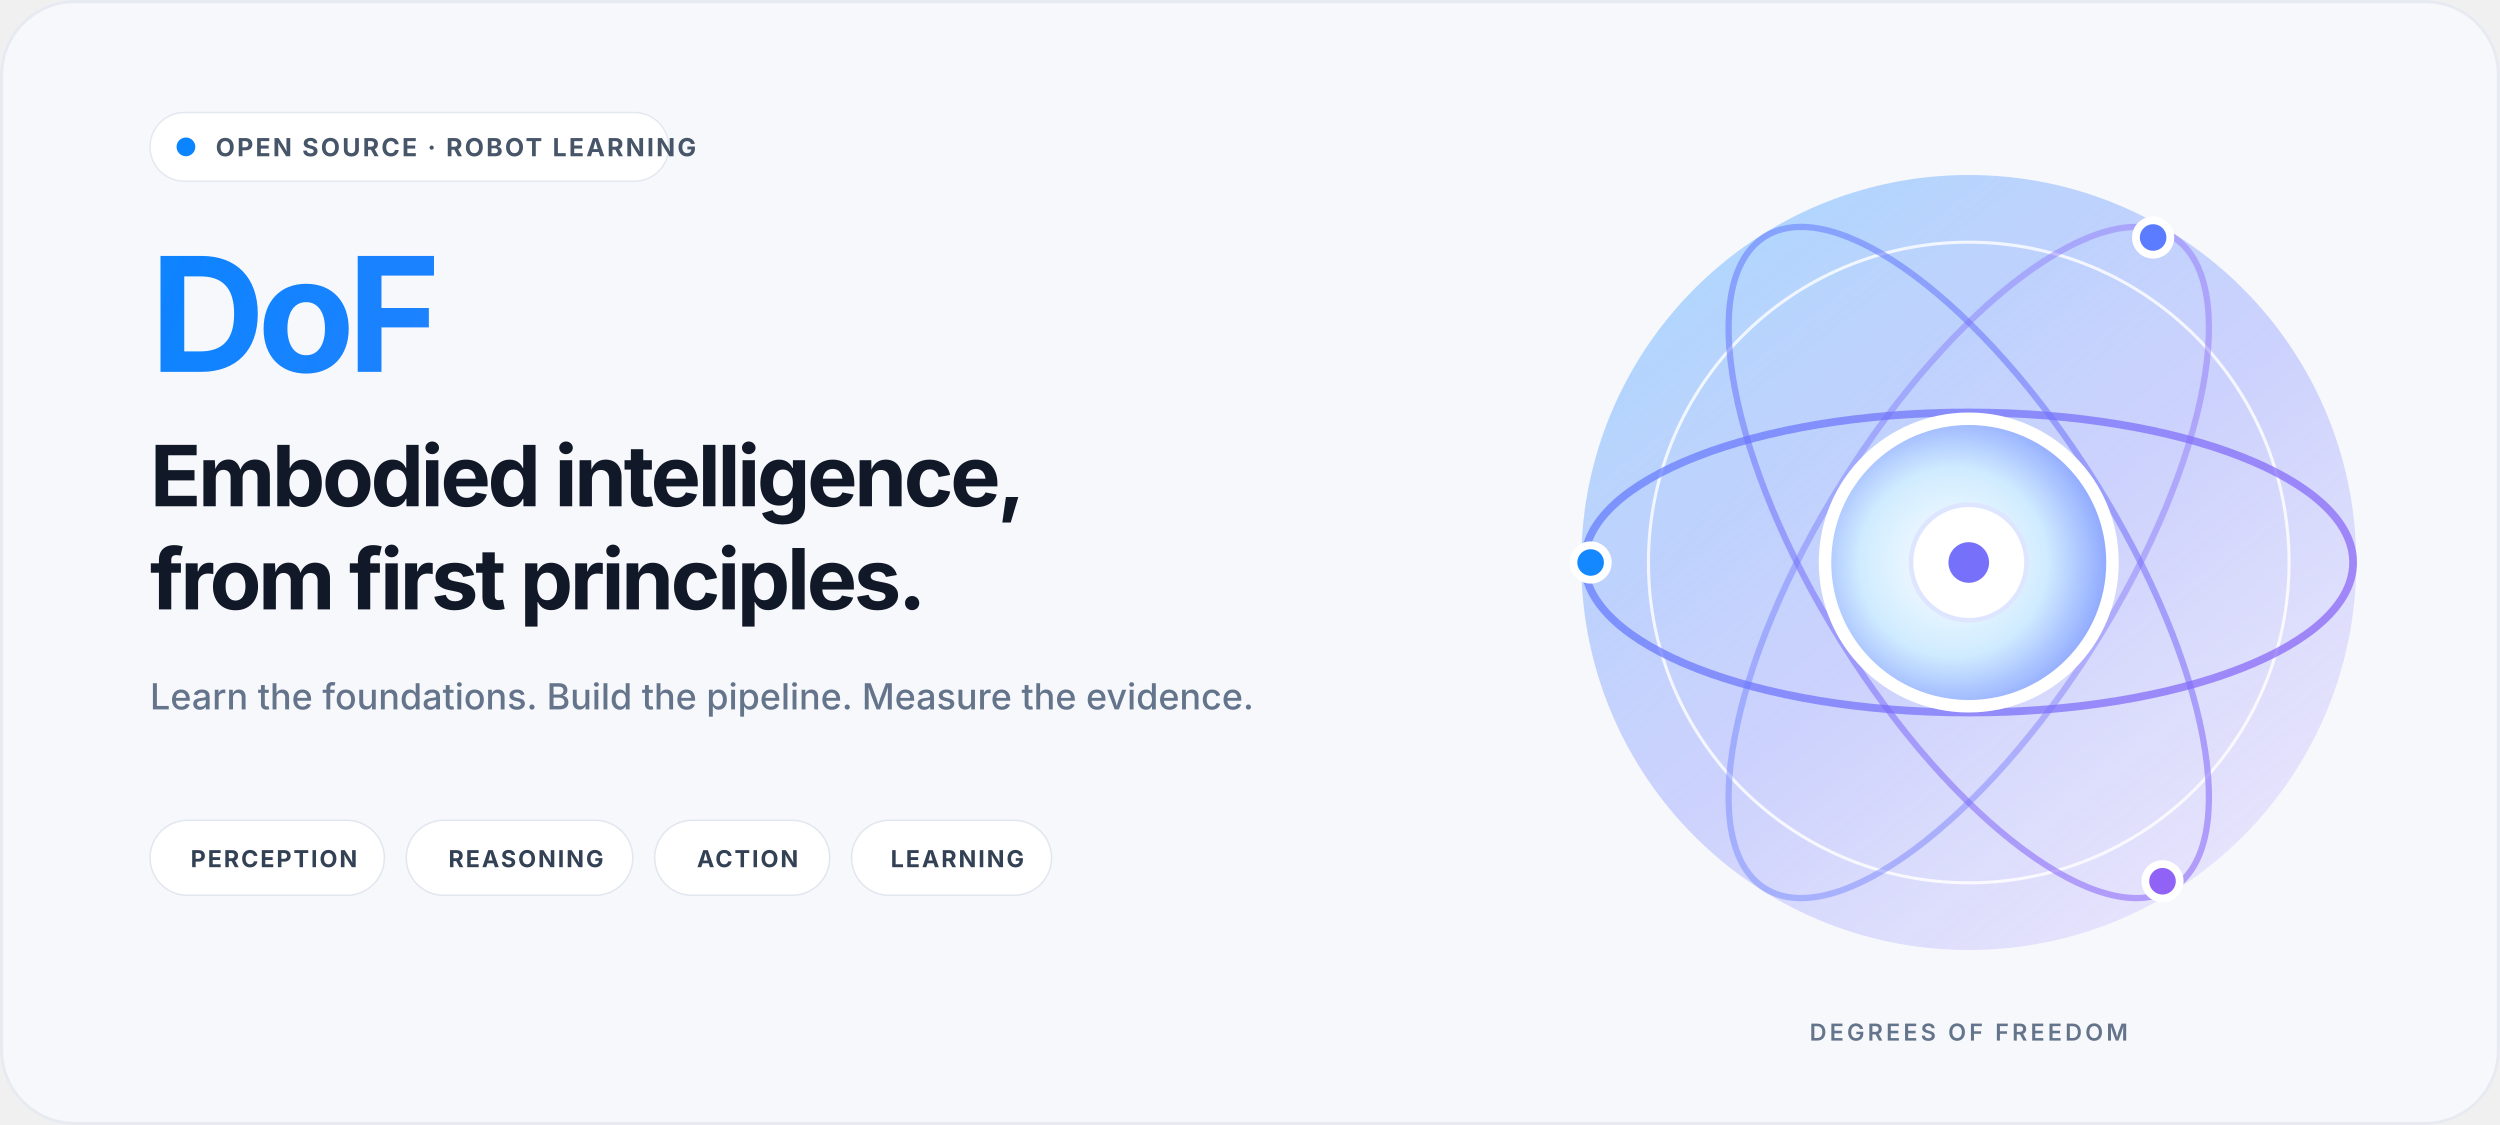
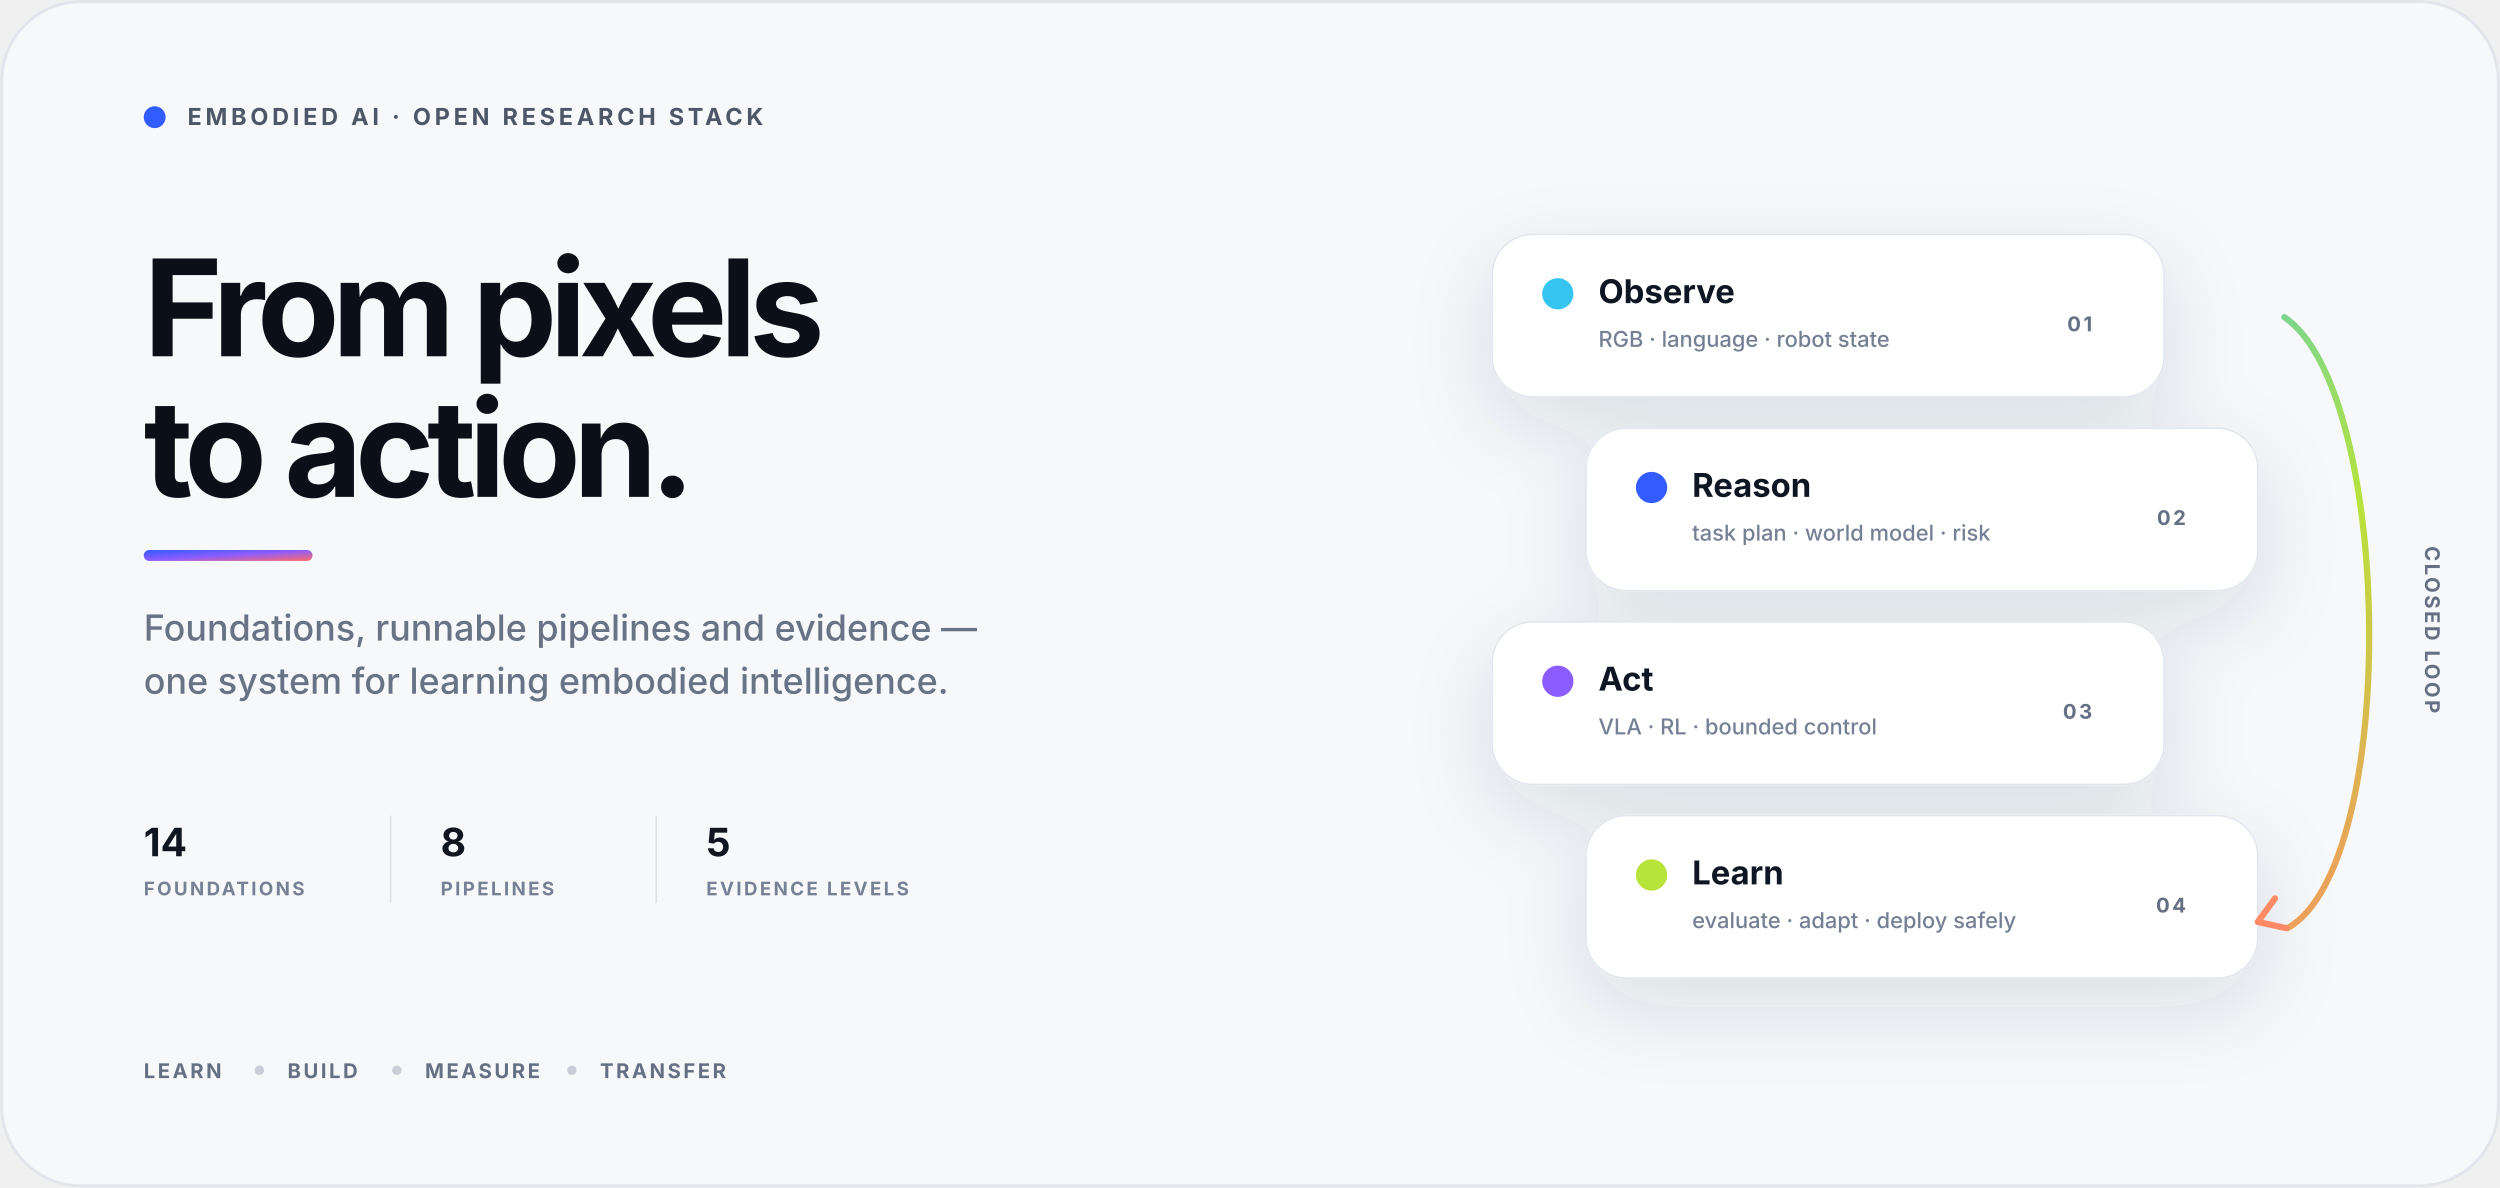
- <svg xmlns="http://www.w3.org/2000/svg" width="1600" height="720" viewBox="0 0 1600 720" role="img" aria-labelledby="title desc">
+ <svg xmlns="http://www.w3.org/2000/svg" width="1600" height="760" viewBox="0 0 1600 760" role="img" aria-labelledby="title desc">
  <defs>
-     <linearGradient id="hero-gradient" x1="96" y1="80" x2="1470" y2="650" gradientUnits="userSpaceOnUse">
-       <stop offset="0" stop-color="#0A84FF" />
-       <stop offset="0.54" stop-color="#4F7CFF" />
-       <stop offset="1" stop-color="#8B5CF6" />
+     <linearGradient id="signal" x1="0" y1="0" x2="1" y2="1">
+       <stop stop-color="#315CFF" />
+       <stop offset=".48" stop-color="#8B5CFF" />
+       <stop offset="1" stop-color="#FF6B6B" />
    </linearGradient>
-     <linearGradient id="hero-soft" x1="1020" y1="90" x2="1460" y2="650" gradientUnits="userSpaceOnUse">
-       <stop offset="0" stop-color="#6FCBFF" stop-opacity=".62" />
-       <stop offset=".52" stop-color="#7386FF" stop-opacity=".34" />
-       <stop offset="1" stop-color="#A78BFA" stop-opacity=".14" />
+     <linearGradient id="loop" x1="980" y1="130" x2="1490" y2="650" gradientUnits="userSpaceOnUse">
+       <stop stop-color="#315CFF" />
+       <stop offset=".34" stop-color="#36C5F0" />
+       <stop offset=".7" stop-color="#B7E33A" />
+       <stop offset="1" stop-color="#FF8A65" />
    </linearGradient>
-     <radialGradient id="joint-fill" cx="0" cy="0" r="1" gradientTransform="translate(1250 360) rotate(90) scale(126)" gradientUnits="userSpaceOnUse">
-       <stop offset="0" stop-color="#FFFFFF" />
-       <stop offset=".48" stop-color="#CDEAFF" />
-       <stop offset="1" stop-color="#5D75FF" />
+     <radialGradient id="wash" cx="0" cy="0" r="1" gradientTransform="translate(1290 350) rotate(135) scale(430)">
+       <stop stop-color="#DDE6FF" stop-opacity=".92" />
+       <stop offset=".5" stop-color="#EEF1FF" stop-opacity=".48" />
+       <stop offset="1" stop-color="#F7F8FA" stop-opacity="0" />
    </radialGradient>
+     <filter id="shadow" x="-30%" y="-30%" width="160%" height="180%">
+       <feDropShadow dx="0" dy="18" stdDeviation="26" flood-color="#1A2A52" flood-opacity=".12" />
+     </filter>
+     <style>
+       .sans{font-family:Inter,-apple-system,BlinkMacSystemFont,"Segoe UI",Arial,sans-serif}
+       .eyebrow{font-size:15px;font-weight:700;letter-spacing:2.4px;fill:#4D5768}
+       .display{font-size:86px;font-weight:690;letter-spacing:-4.6px;fill:#0B0F17}
+       .body{font-size:23px;font-weight:450;fill:#687386}
+       .label{font-size:13px;font-weight:720;letter-spacing:1.6px;fill:#657084}
+       .cardTitle{font-size:21px;font-weight:680;fill:#111722}
+       .cardText{font-size:14px;font-weight:520;fill:#748094}
+       .metric{font-size:25px;font-weight:700;fill:#101620}
+       .metricLabel{font-size:12px;font-weight:700;letter-spacing:1.5px;fill:#778195}
+     </style>
  </defs>
-   <rect width="1600" height="720" rx="48" fill="#F7F8FC" />
-   <rect x="1" y="1" width="1598" height="718" rx="47" fill="none" stroke="#E7EAF0" stroke-width="2" />
-   <g transform="translate(96 72)">
-     <rect width="332" height="44" rx="22" fill="#FFFFFF" stroke="#E4E8F0" />
-     <circle cx="23" cy="22" r="6" fill="url(#hero-gradient)" />
-     <text x="42" y="28" fill="#475569" font-family="Inter, -apple-system, BlinkMacSystemFont, 'Segoe UI', sans-serif" font-size="16" font-weight="650" letter-spacing="1.4">OPEN SOURCE · ROBOT LEARNING</text>
-   </g>
-   <text x="96" y="238" fill="url(#hero-gradient)" font-family="Inter, -apple-system, BlinkMacSystemFont, 'Segoe UI', sans-serif" font-size="102" font-weight="720" letter-spacing="-5">DoF</text>
-   <text x="96" y="324" fill="#111827" font-family="Inter, -apple-system, BlinkMacSystemFont, 'Segoe UI', sans-serif" font-size="54" font-weight="650" letter-spacing="-2">Embodied intelligence,</text>
-   <text x="96" y="390" fill="#111827" font-family="Inter, -apple-system, BlinkMacSystemFont, 'Segoe UI', sans-serif" font-size="54" font-weight="650" letter-spacing="-2">from first principles.</text>
-   <text x="96" y="454" fill="#64748B" font-family="Inter, -apple-system, BlinkMacSystemFont, 'Segoe UI', sans-serif" font-size="23" font-weight="450">Learn the foundations. Build the pipeline. Measure the evidence.</text>
-   <g transform="translate(96 525)" font-family="Inter, -apple-system, BlinkMacSystemFont, 'Segoe UI', sans-serif" font-size="15" font-weight="650" letter-spacing="1.2">
-     <g>
-       <rect width="150" height="48" rx="24" fill="#FFFFFF" stroke="#E2E7EF" />
-       <text x="26" y="30" fill="#334155">PERCEPTION</text>
+   <rect width="1600" height="760" rx="52" fill="#F7F8FA" />
+   <rect x="1" y="1" width="1598" height="758" rx="51" fill="none" stroke="#E2E6EC" stroke-width="2" />
+   <circle cx="1290" cy="350" r="430" fill="url(#wash)" />
+   <g class="sans">
+     <g transform="translate(92 68)">
+       <circle cx="7" cy="7" r="7" fill="#315CFF" />
+       <text x="28" y="12" class="eyebrow">EMBODIED AI · OPEN RESEARCH STACK</text>
    </g>
-     <g transform="translate(164)">
-       <rect width="145" height="48" rx="24" fill="#FFFFFF" stroke="#E2E7EF" />
-       <text x="27" y="30" fill="#334155">REASONING</text>
+     <text x="92" y="228" class="display">From pixels</text>
+     <text x="92" y="318" class="display">to action.</text>
+     <rect x="92" y="352" width="108" height="7" rx="3.5" fill="url(#signal)" />
+     <text x="92" y="410" class="body">Foundations, runnable pipelines and evidence —</text>
+     <text x="92" y="444" class="body">one system for learning embodied intelligence.</text>
+     <g transform="translate(92 548)">
+       <g>
+         <text y="0" class="metric">14</text>
+         <text y="25" class="metricLabel">FOUNDATIONS</text>
+       </g>
+       <path d="M158 -26V30" stroke="#DCE1E8" />
+       <g transform="translate(190)">
+         <text y="0" class="metric">8</text>
+         <text y="25" class="metricLabel">PIPELINES</text>
+       </g>
+       <path d="M328 -26V30" stroke="#DCE1E8" />
+       <g transform="translate(360)">
+         <text y="0" class="metric">5</text>
+         <text y="25" class="metricLabel">EVIDENCE LEVELS</text>
+       </g>
    </g>
-     <g transform="translate(323)">
-       <rect width="112" height="48" rx="24" fill="#FFFFFF" stroke="#E2E7EF" />
-       <text x="27" y="30" fill="#334155">ACTION</text>
+     <g filter="url(#shadow)">
+       <g transform="translate(955 150)">
+         <rect width="430" height="104" rx="26" fill="#FFFFFF" stroke="#E1E6EE" />
+         <circle cx="42" cy="38" r="10" fill="#36C5F0" />
+         <text x="68" y="44" class="cardTitle">Observe</text>
+         <text x="68" y="72" class="cardText">RGB · language · robot state</text>
+         <text x="384" y="62" text-anchor="end" class="label">01</text>
+       </g>
+       <g transform="translate(1015 274)">
+         <rect width="430" height="104" rx="26" fill="#FFFFFF" stroke="#E1E6EE" />
+         <circle cx="42" cy="38" r="10" fill="#315CFF" />
+         <text x="68" y="44" class="cardTitle">Reason</text>
+         <text x="68" y="72" class="cardText">task plan · world model · risk</text>
+         <text x="384" y="62" text-anchor="end" class="label">02</text>
+       </g>
+       <g transform="translate(955 398)">
+         <rect width="430" height="104" rx="26" fill="#FFFFFF" stroke="#E1E6EE" />
+         <circle cx="42" cy="38" r="10" fill="#8B5CFF" />
+         <text x="68" y="44" class="cardTitle">Act</text>
+         <text x="68" y="72" class="cardText">VLA · RL · bounded control</text>
+         <text x="384" y="62" text-anchor="end" class="label">03</text>
+       </g>
+       <g transform="translate(1015 522)">
+         <rect width="430" height="104" rx="26" fill="#FFFFFF" stroke="#E1E6EE" />
+         <circle cx="42" cy="38" r="10" fill="#B7E33A" />
+         <text x="68" y="44" class="cardTitle">Learn</text>
+         <text x="68" y="72" class="cardText">evaluate · adapt · deploy safely</text>
+         <text x="384" y="62" text-anchor="end" class="label">04</text>
+       </g>
    </g>
-     <g transform="translate(449)">
-       <rect width="128" height="48" rx="24" fill="#FFFFFF" stroke="#E2E7EF" />
-       <text x="25" y="30" fill="#334155">LEARNING</text>
+     <path d="M1462 203C1532 250 1536 554 1464 594" fill="none" stroke="url(#loop)" stroke-width="4" stroke-linecap="round" />
+     <path d="M1463 594l-18-4 11-15" fill="none" stroke="#FF8A65" stroke-width="4" stroke-linecap="round" stroke-linejoin="round" />
+     <text x="1552" y="403" transform="rotate(90 1552 403)" text-anchor="middle" class="label">CLOSED LOOP</text>
+     <g transform="translate(92 690)">
+       <text class="label">LEARN</text>
+       <circle cx="74" cy="-5" r="3" fill="#C8CED8" />
+       <text x="92" class="label">BUILD</text>
+       <circle cx="162" cy="-5" r="3" fill="#C8CED8" />
+       <text x="180" class="label">MEASURE</text>
+       <circle cx="274" cy="-5" r="3" fill="#C8CED8" />
+       <text x="292" class="label">TRANSFER</text>
    </g>
  </g>
-   <g opacity=".96">
-     <circle cx="1260" cy="360" r="248" fill="url(#hero-soft)" />
-     <circle cx="1260" cy="360" r="205" fill="none" stroke="#FFFFFF" stroke-width="2" stroke-opacity=".8" />
-     <ellipse cx="1260" cy="360" rx="246" ry="96" fill="none" stroke="url(#hero-gradient)" stroke-width="5" opacity=".72" />
-     <ellipse cx="1260" cy="360" rx="246" ry="96" fill="none" stroke="url(#hero-gradient)" stroke-width="4" opacity=".56" transform="rotate(58 1260 360)" />
-     <ellipse cx="1260" cy="360" rx="246" ry="96" fill="none" stroke="url(#hero-gradient)" stroke-width="4" opacity=".42" transform="rotate(-58 1260 360)" />
-     <circle cx="1260" cy="360" r="92" fill="url(#joint-fill)" stroke="#FFFFFF" stroke-width="8" />
-     <circle cx="1260" cy="360" r="37" fill="#FFFFFF" stroke="#DDE5FF" stroke-width="3" />
-     <circle cx="1260" cy="360" r="13" fill="url(#hero-gradient)" />
-     <circle cx="1018" cy="360" r="11" fill="#0A84FF" stroke="#FFFFFF" stroke-width="5" />
-     <circle cx="1378" cy="152" r="11" fill="#5577FF" stroke="#FFFFFF" stroke-width="5" />
-     <circle cx="1384" cy="564" r="11" fill="#8B5CF6" stroke="#FFFFFF" stroke-width="5" />
-   </g>
-   <text x="1260" y="666" text-anchor="middle" fill="#64748B" font-family="Inter, -apple-system, BlinkMacSystemFont, 'Segoe UI', sans-serif" font-size="15" font-weight="600" letter-spacing="2">DEGREES OF FREEDOM</text>
</svg>
